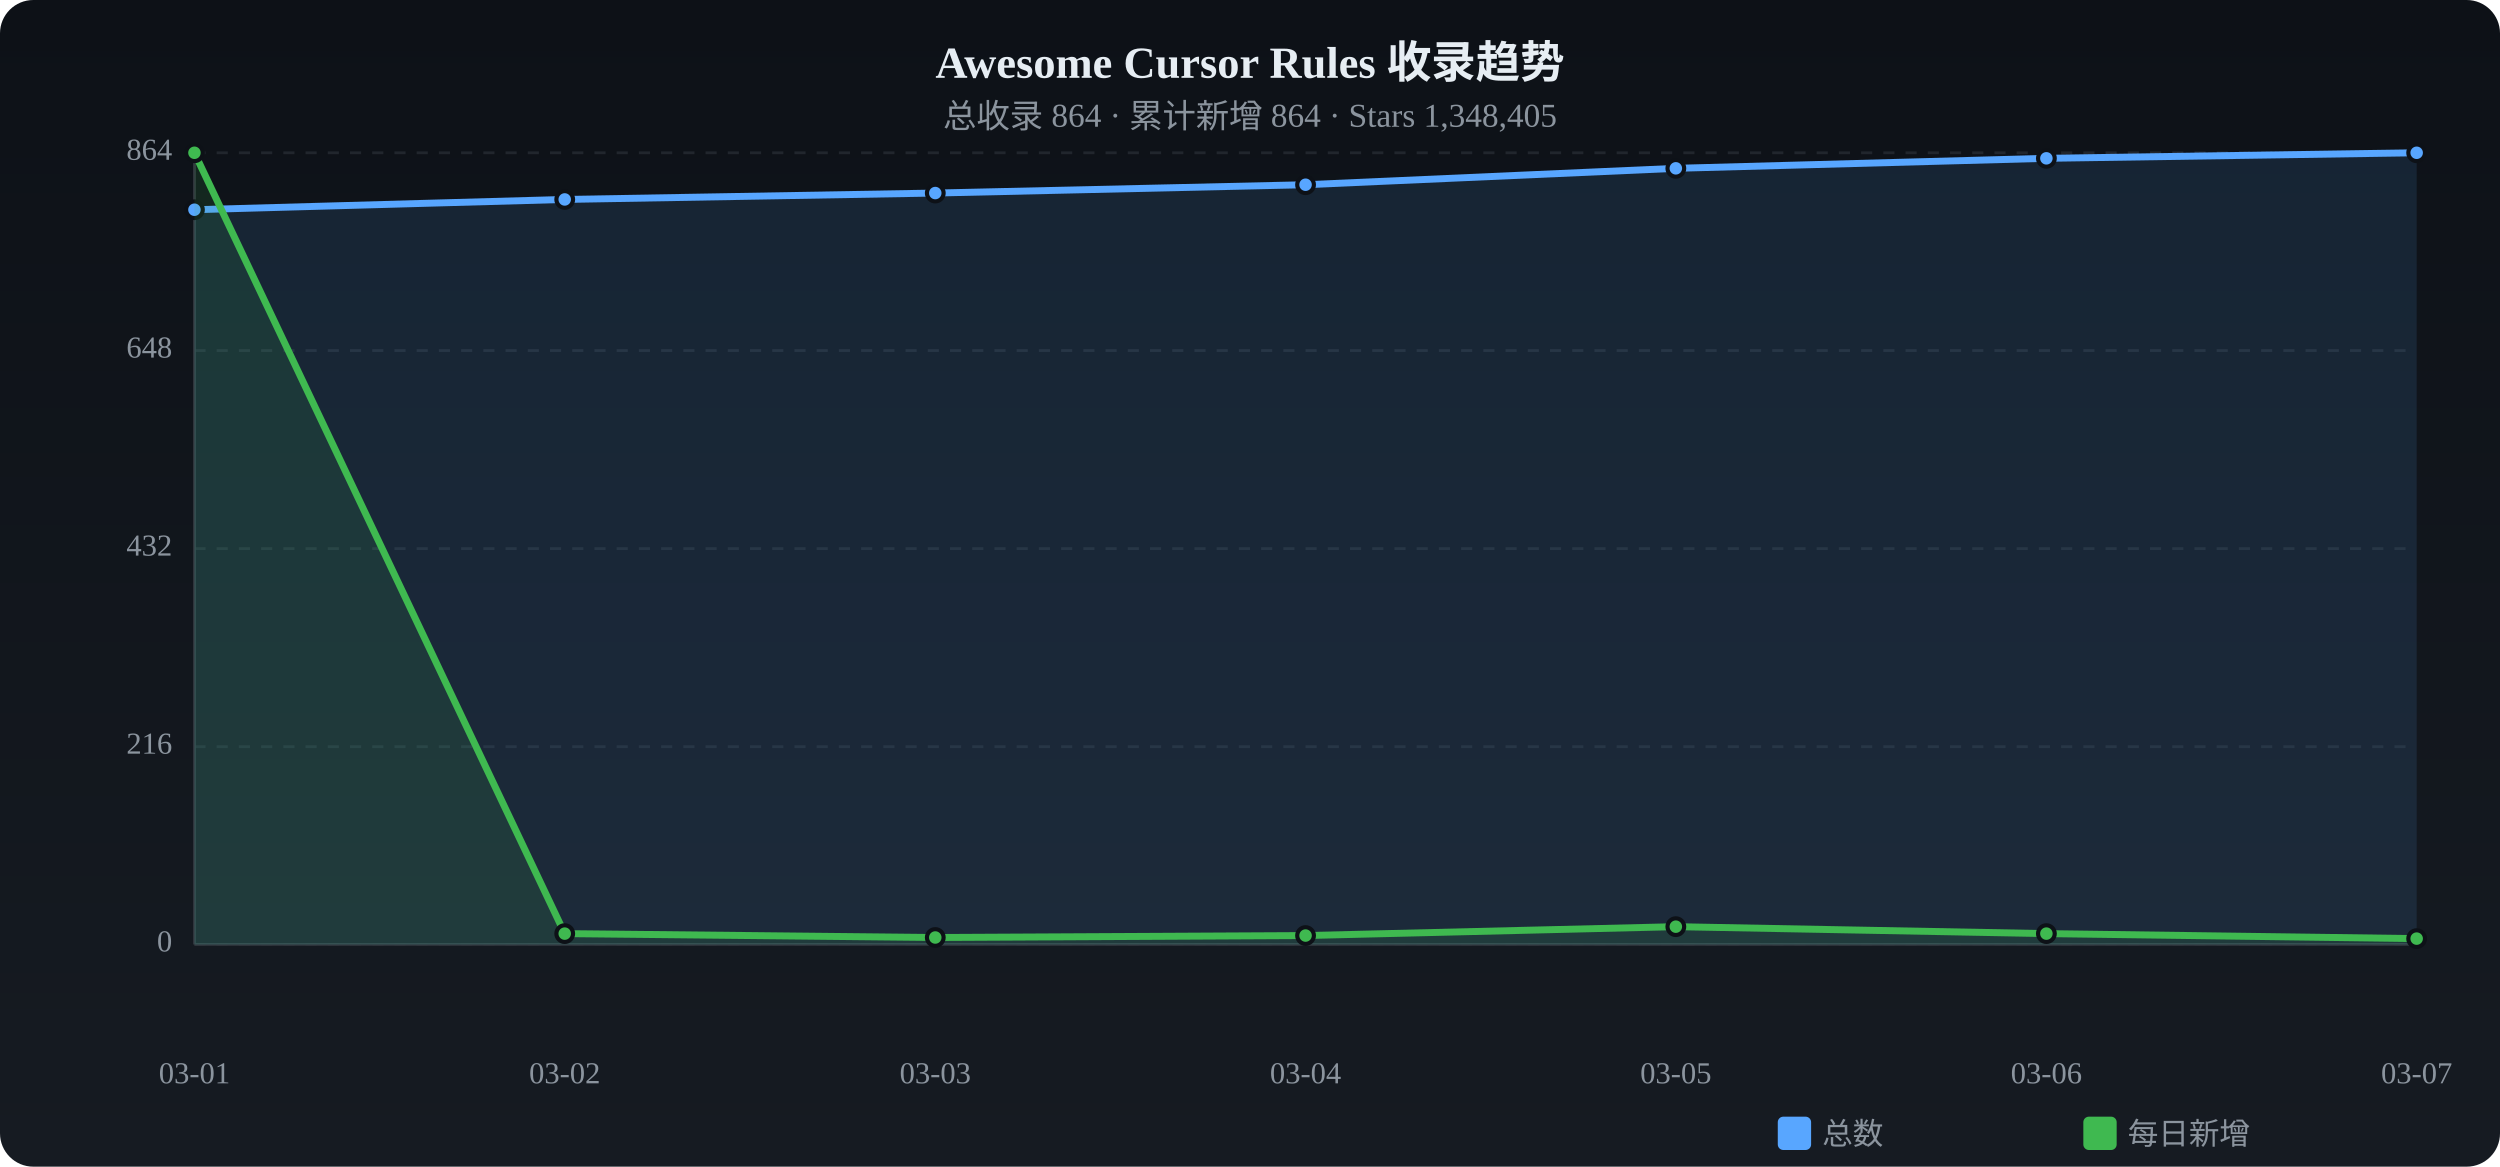
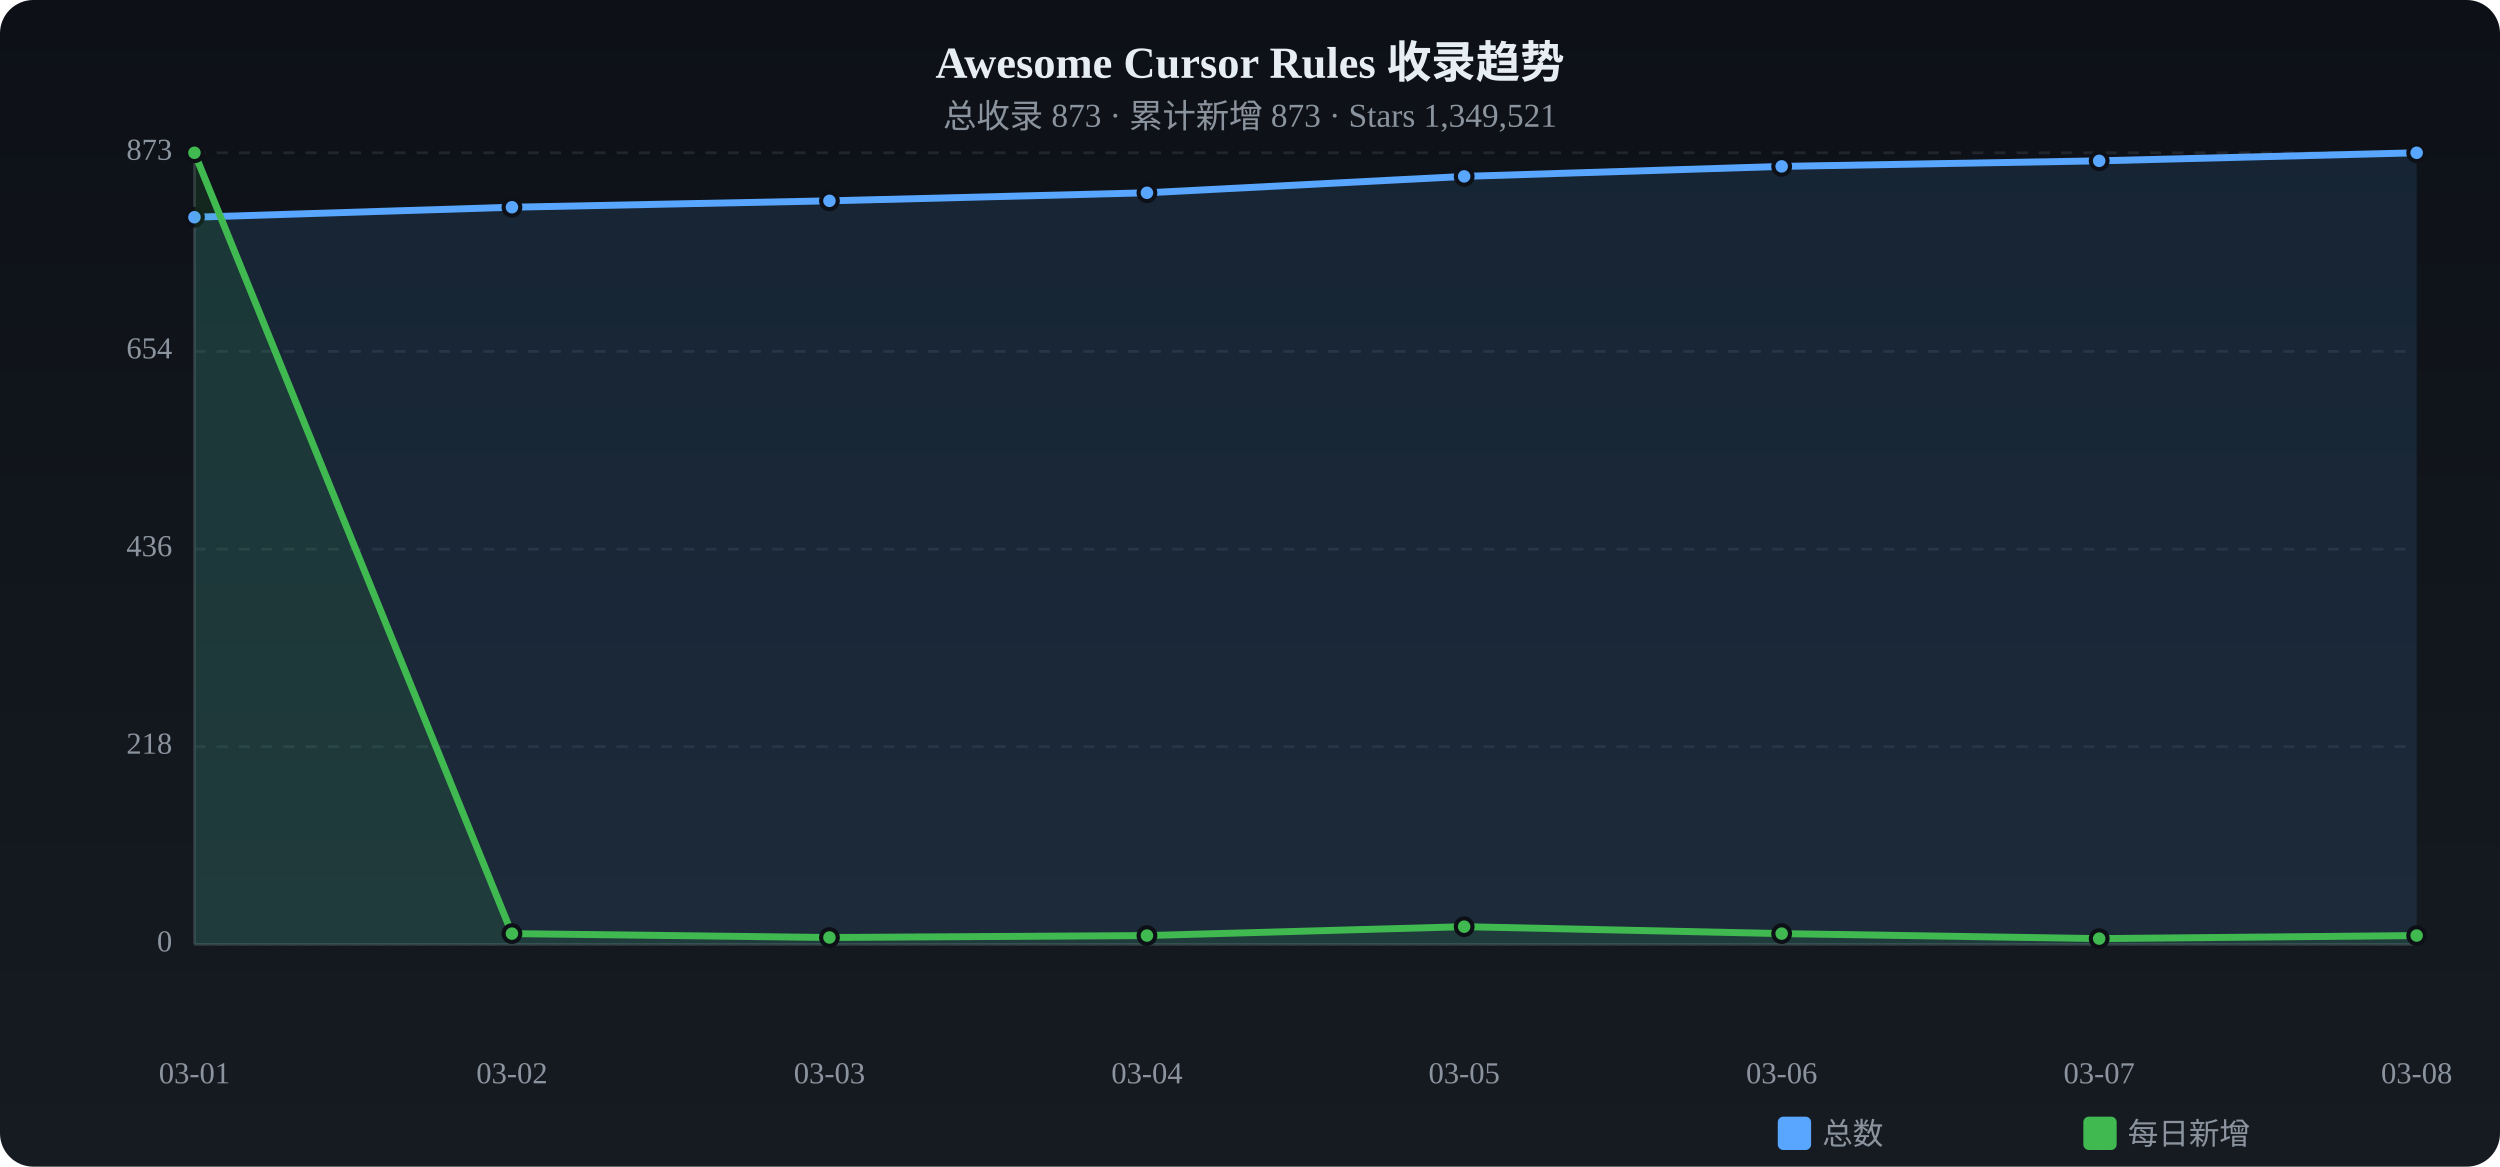
<svg xmlns="http://www.w3.org/2000/svg" viewBox="0 0 900 420" width="900" height="420">
  <defs>
    <linearGradient id="tbg" x1="0%" y1="0%" x2="0%" y2="100%">
      <stop offset="0%" stop-color="#0d1117" />
      <stop offset="100%" stop-color="#161b22" />
    </linearGradient>
  </defs>
  <rect width="900" height="420" rx="12" fill="url(#tbg)" />
  <text x="450.0" y="28" text-anchor="middle" fill="#e6edf3" font-size="16" font-weight="bold">Awesome Cursor Rules 收录趋势</text>
-   <text x="450.0" y="46" text-anchor="middle" fill="#8b949e" font-size="12">总收录 864 · 累计新增 864 · Stars 1,348,405</text>
+   <text x="450.0" y="46" text-anchor="middle" fill="#8b949e" font-size="12">总收录 873 · 累计新增 873 · Stars 1,349,521</text>
  <text x="62" y="340.0" text-anchor="end" fill="#8b949e" font-size="11" dominant-baseline="middle">0</text>
  <line x1="70" y1="340.0" x2="870" y2="340.0" stroke="#21262d" stroke-dasharray="4 4" />
-   <text x="62" y="268.8" text-anchor="end" fill="#8b949e" font-size="11" dominant-baseline="middle">216</text>
+   <text x="62" y="268.8" text-anchor="end" fill="#8b949e" font-size="11" dominant-baseline="middle">218</text>
  <line x1="70" y1="268.8" x2="870" y2="268.8" stroke="#21262d" stroke-dasharray="4 4" />
-   <text x="62" y="197.5" text-anchor="end" fill="#8b949e" font-size="11" dominant-baseline="middle">432</text>
-   <line x1="70" y1="197.5" x2="870" y2="197.5" stroke="#21262d" stroke-dasharray="4 4" />
-   <text x="62" y="126.2" text-anchor="end" fill="#8b949e" font-size="11" dominant-baseline="middle">648</text>
-   <line x1="70" y1="126.2" x2="870" y2="126.2" stroke="#21262d" stroke-dasharray="4 4" />
-   <text x="62" y="55.0" text-anchor="end" fill="#8b949e" font-size="11" dominant-baseline="middle">864</text>
+   <text x="62" y="197.7" text-anchor="end" fill="#8b949e" font-size="11" dominant-baseline="middle">436</text>
+   <line x1="70" y1="197.7" x2="870" y2="197.7" stroke="#21262d" stroke-dasharray="4 4" />
+   <text x="62" y="126.5" text-anchor="end" fill="#8b949e" font-size="11" dominant-baseline="middle">654</text>
+   <line x1="70" y1="126.5" x2="870" y2="126.5" stroke="#21262d" stroke-dasharray="4 4" />
+   <text x="62" y="55.0" text-anchor="end" fill="#8b949e" font-size="11" dominant-baseline="middle">873</text>
  <line x1="70" y1="55.0" x2="870" y2="55.0" stroke="#21262d" stroke-dasharray="4 4" />
  <line x1="70" y1="55" x2="70" y2="340" stroke="#30363d" />
  <line x1="70" y1="340" x2="870" y2="340" stroke="#30363d" />
-   <path d="M70.0,75.5 L203.3,71.8 L336.7,69.5 L470.0,66.5 L603.3,60.6 L736.7,57.0 L870.0,55.0 L870.0,340 L70.0,340 Z" fill="#58a6ff" opacity="0.12" />
-   <polyline points="70.0,75.5 203.3,71.8 336.7,69.5 470.0,66.5 603.3,60.6 736.7,57.0 870.0,55.0" fill="none" stroke="#58a6ff" stroke-width="2.5" stroke-linecap="round" stroke-linejoin="round" />
-   <circle cx="70.0" cy="75.5" r="3" fill="#58a6ff" stroke="#0d1117" stroke-width="1.5" />
-   <circle cx="203.3" cy="71.8" r="3" fill="#58a6ff" stroke="#0d1117" stroke-width="1.5" />
-   <circle cx="336.7" cy="69.5" r="3" fill="#58a6ff" stroke="#0d1117" stroke-width="1.5" />
-   <circle cx="470.0" cy="66.5" r="3" fill="#58a6ff" stroke="#0d1117" stroke-width="1.5" />
-   <circle cx="603.3" cy="60.6" r="3" fill="#58a6ff" stroke="#0d1117" stroke-width="1.5" />
-   <circle cx="736.7" cy="57.0" r="3" fill="#58a6ff" stroke="#0d1117" stroke-width="1.5" />
+   <path d="M70.0,78.2 L184.3,74.6 L298.6,72.3 L412.9,69.4 L527.1,63.5 L641.4,59.9 L755.7,57.9 L870.0,55.0 L870.0,340 L70.0,340 Z" fill="#58a6ff" opacity="0.12" />
+   <polyline points="70.0,78.2 184.3,74.6 298.6,72.3 412.9,69.4 527.1,63.5 641.4,59.9 755.7,57.9 870.0,55.0" fill="none" stroke="#58a6ff" stroke-width="2.5" stroke-linecap="round" stroke-linejoin="round" />
+   <circle cx="70.0" cy="78.2" r="3" fill="#58a6ff" stroke="#0d1117" stroke-width="1.5" />
+   <circle cx="184.3" cy="74.6" r="3" fill="#58a6ff" stroke="#0d1117" stroke-width="1.5" />
+   <circle cx="298.6" cy="72.3" r="3" fill="#58a6ff" stroke="#0d1117" stroke-width="1.5" />
+   <circle cx="412.9" cy="69.4" r="3" fill="#58a6ff" stroke="#0d1117" stroke-width="1.5" />
+   <circle cx="527.1" cy="63.5" r="3" fill="#58a6ff" stroke="#0d1117" stroke-width="1.5" />
+   <circle cx="641.4" cy="59.9" r="3" fill="#58a6ff" stroke="#0d1117" stroke-width="1.5" />
+   <circle cx="755.7" cy="57.9" r="3" fill="#58a6ff" stroke="#0d1117" stroke-width="1.5" />
  <circle cx="870.0" cy="55.0" r="3" fill="#58a6ff" stroke="#0d1117" stroke-width="1.5" />
-   <path d="M70.0,55.0 L203.3,336.1 L336.7,337.5 L470.0,336.8 L603.3,333.6 L736.7,336.1 L870.0,337.9 L870.0,340 L70.0,340 Z" fill="#3fb950" opacity="0.12" />
-   <polyline points="70.0,55.0 203.3,336.1 336.7,337.5 470.0,336.8 603.3,333.6 736.7,336.1 870.0,337.9" fill="none" stroke="#3fb950" stroke-width="2.5" stroke-linecap="round" stroke-linejoin="round" />
+   <path d="M70.0,55.0 L184.3,336.1 L298.6,337.5 L412.9,336.8 L527.1,333.6 L641.4,336.1 L755.7,337.9 L870.0,336.8 L870.0,340 L70.0,340 Z" fill="#3fb950" opacity="0.12" />
+   <polyline points="70.0,55.0 184.3,336.1 298.6,337.5 412.9,336.8 527.1,333.6 641.4,336.1 755.7,337.9 870.0,336.8" fill="none" stroke="#3fb950" stroke-width="2.5" stroke-linecap="round" stroke-linejoin="round" />
  <circle cx="70.0" cy="55.0" r="3" fill="#3fb950" stroke="#0d1117" stroke-width="1.5" />
-   <circle cx="203.3" cy="336.1" r="3" fill="#3fb950" stroke="#0d1117" stroke-width="1.5" />
-   <circle cx="336.7" cy="337.5" r="3" fill="#3fb950" stroke="#0d1117" stroke-width="1.5" />
-   <circle cx="470.0" cy="336.8" r="3" fill="#3fb950" stroke="#0d1117" stroke-width="1.5" />
-   <circle cx="603.3" cy="333.6" r="3" fill="#3fb950" stroke="#0d1117" stroke-width="1.5" />
-   <circle cx="736.7" cy="336.1" r="3" fill="#3fb950" stroke="#0d1117" stroke-width="1.5" />
-   <circle cx="870.0" cy="337.9" r="3" fill="#3fb950" stroke="#0d1117" stroke-width="1.5" />
+   <circle cx="184.3" cy="336.1" r="3" fill="#3fb950" stroke="#0d1117" stroke-width="1.5" />
+   <circle cx="298.6" cy="337.5" r="3" fill="#3fb950" stroke="#0d1117" stroke-width="1.5" />
+   <circle cx="412.9" cy="336.8" r="3" fill="#3fb950" stroke="#0d1117" stroke-width="1.5" />
+   <circle cx="527.1" cy="333.6" r="3" fill="#3fb950" stroke="#0d1117" stroke-width="1.5" />
+   <circle cx="641.4" cy="336.1" r="3" fill="#3fb950" stroke="#0d1117" stroke-width="1.5" />
+   <circle cx="755.7" cy="337.9" r="3" fill="#3fb950" stroke="#0d1117" stroke-width="1.5" />
+   <circle cx="870.0" cy="336.8" r="3" fill="#3fb950" stroke="#0d1117" stroke-width="1.5" />
  <text x="70.0" y="390" text-anchor="middle" fill="#8b949e" font-size="11">03-01</text>
-   <text x="203.3" y="390" text-anchor="middle" fill="#8b949e" font-size="11">03-02</text>
-   <text x="336.7" y="390" text-anchor="middle" fill="#8b949e" font-size="11">03-03</text>
-   <text x="470.0" y="390" text-anchor="middle" fill="#8b949e" font-size="11">03-04</text>
-   <text x="603.3" y="390" text-anchor="middle" fill="#8b949e" font-size="11">03-05</text>
-   <text x="736.7" y="390" text-anchor="middle" fill="#8b949e" font-size="11">03-06</text>
-   <text x="870.0" y="390" text-anchor="middle" fill="#8b949e" font-size="11">03-07</text>
+   <text x="184.3" y="390" text-anchor="middle" fill="#8b949e" font-size="11">03-02</text>
+   <text x="298.6" y="390" text-anchor="middle" fill="#8b949e" font-size="11">03-03</text>
+   <text x="412.9" y="390" text-anchor="middle" fill="#8b949e" font-size="11">03-04</text>
+   <text x="527.1" y="390" text-anchor="middle" fill="#8b949e" font-size="11">03-05</text>
+   <text x="641.4" y="390" text-anchor="middle" fill="#8b949e" font-size="11">03-06</text>
+   <text x="755.7" y="390" text-anchor="middle" fill="#8b949e" font-size="11">03-07</text>
+   <text x="870.0" y="390" text-anchor="middle" fill="#8b949e" font-size="11">03-08</text>
  <rect x="640" y="402" width="12" height="12" rx="2" fill="#58a6ff" />
  <text x="656" y="412" fill="#8b949e" font-size="11">总数</text>
  <rect x="750" y="402" width="12" height="12" rx="2" fill="#3fb950" />
  <text x="766" y="412" fill="#8b949e" font-size="11">每日新增</text>
</svg>
